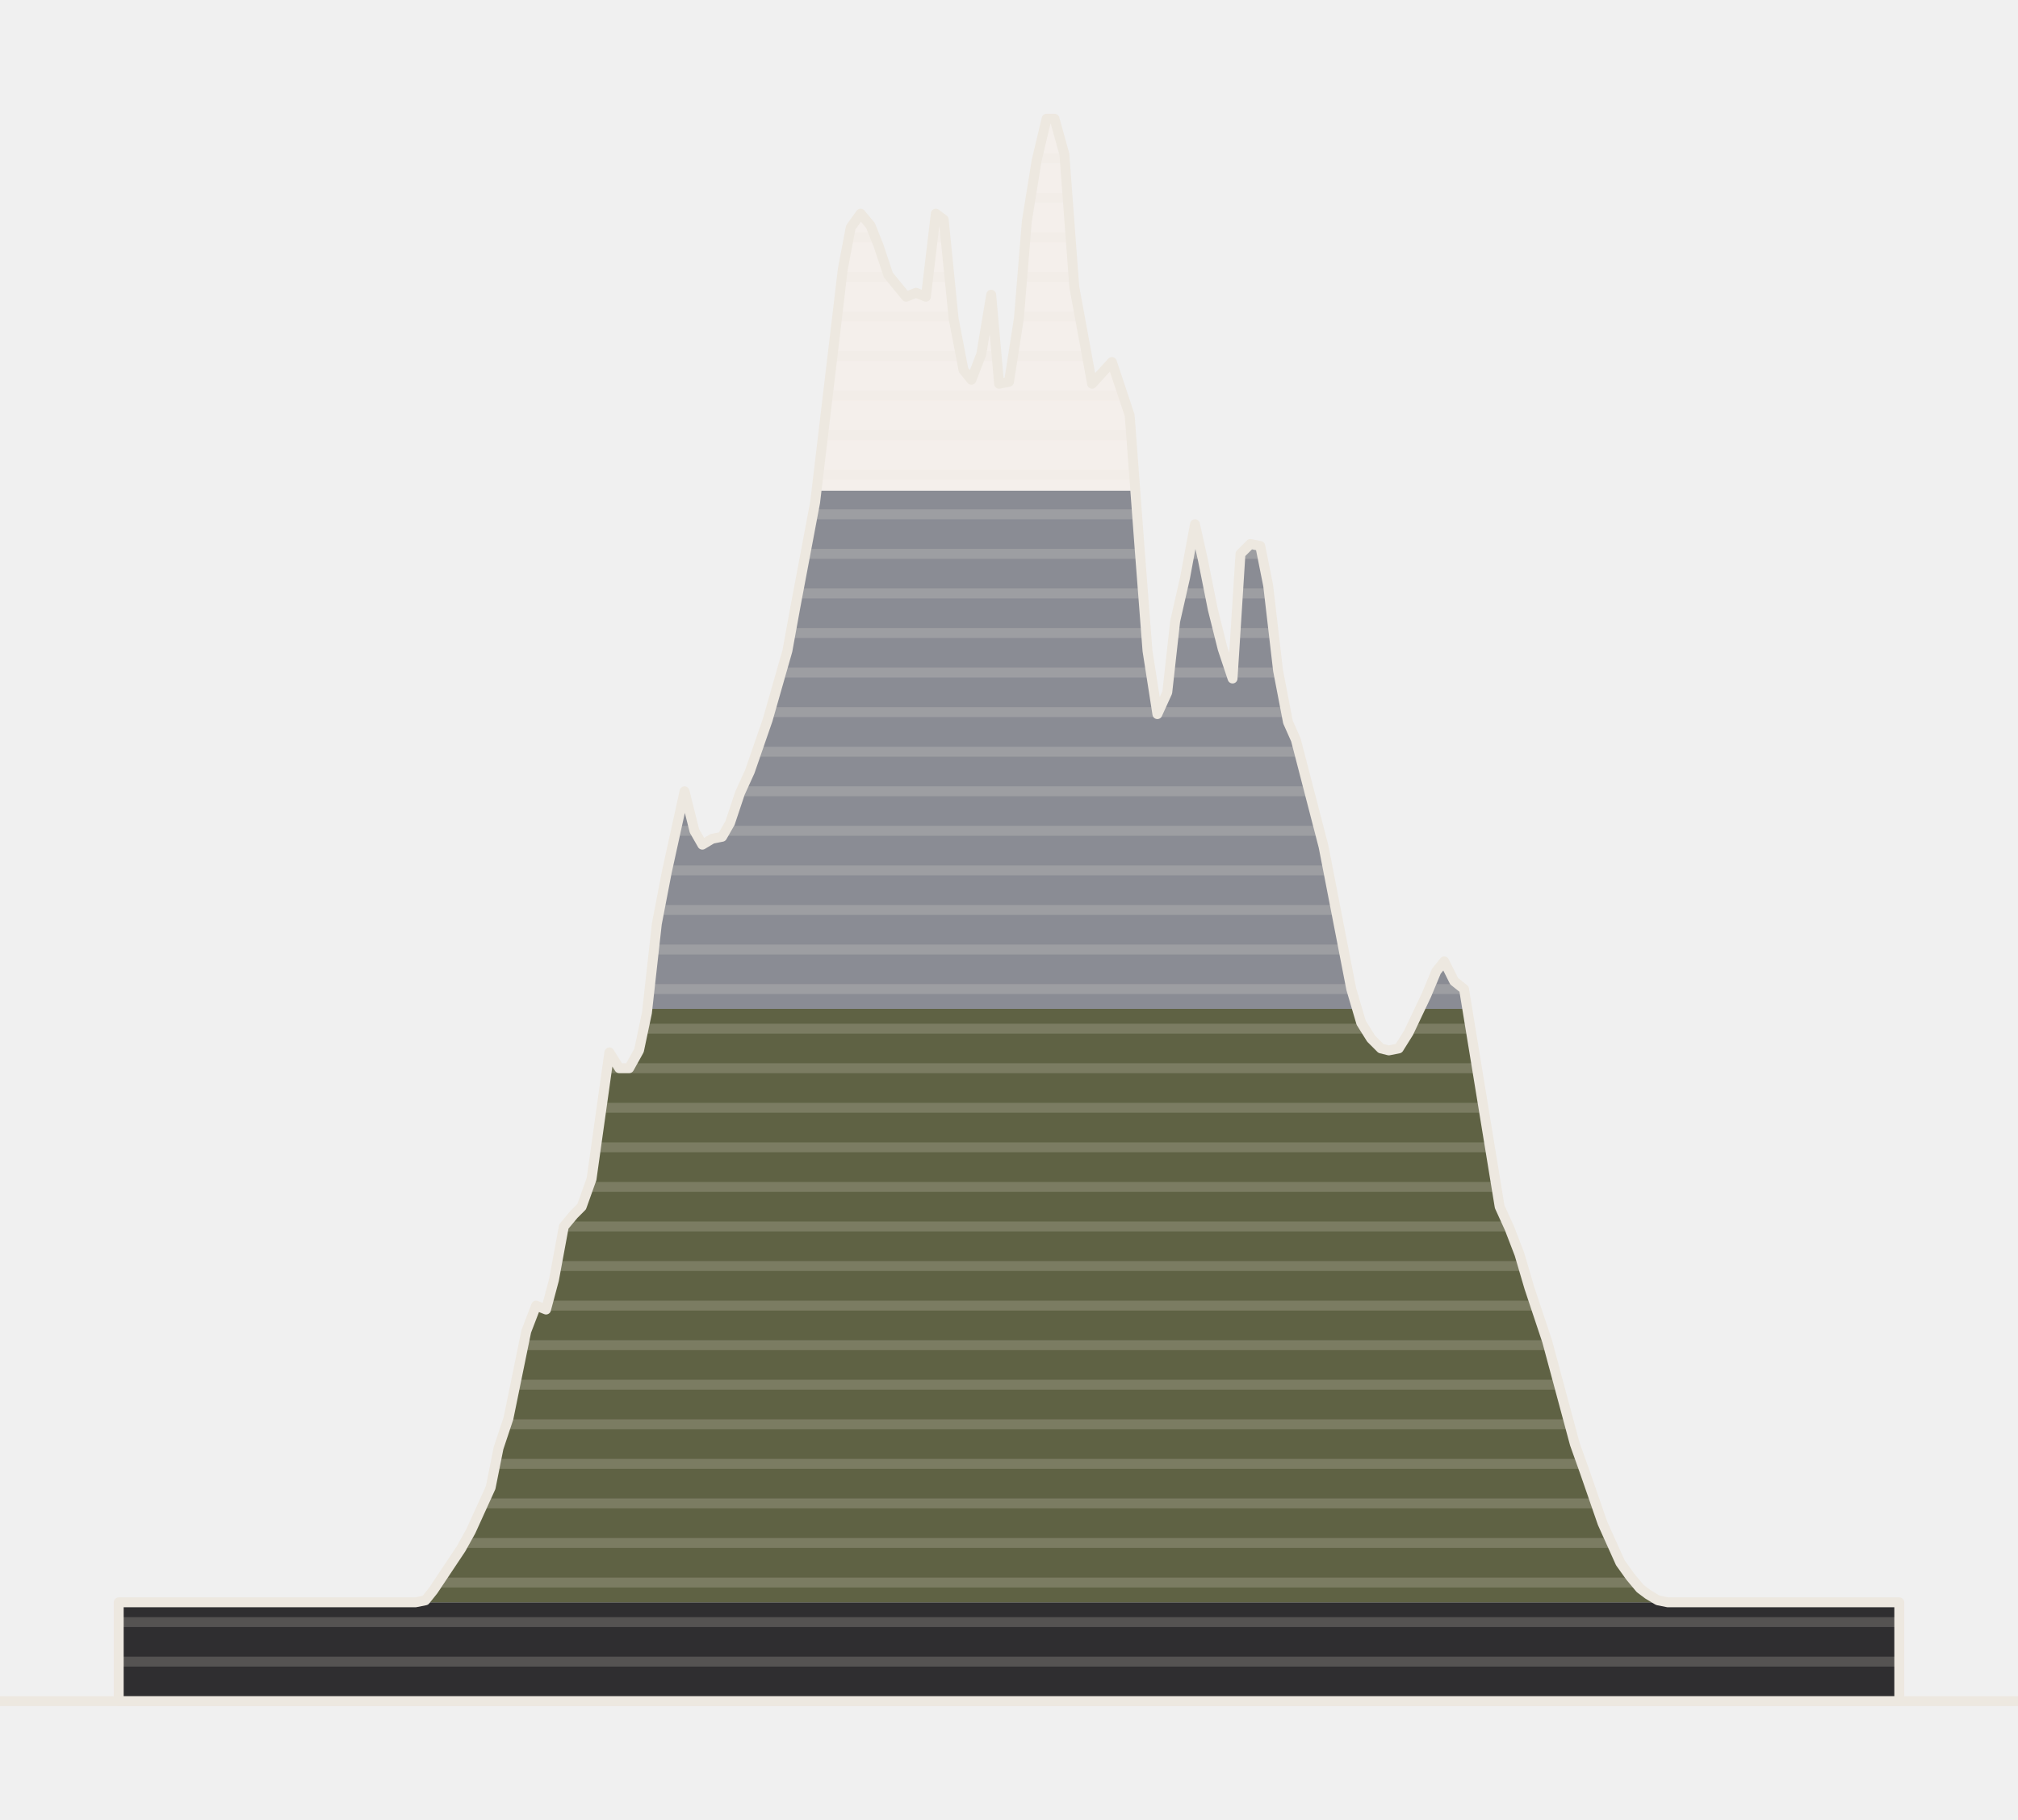
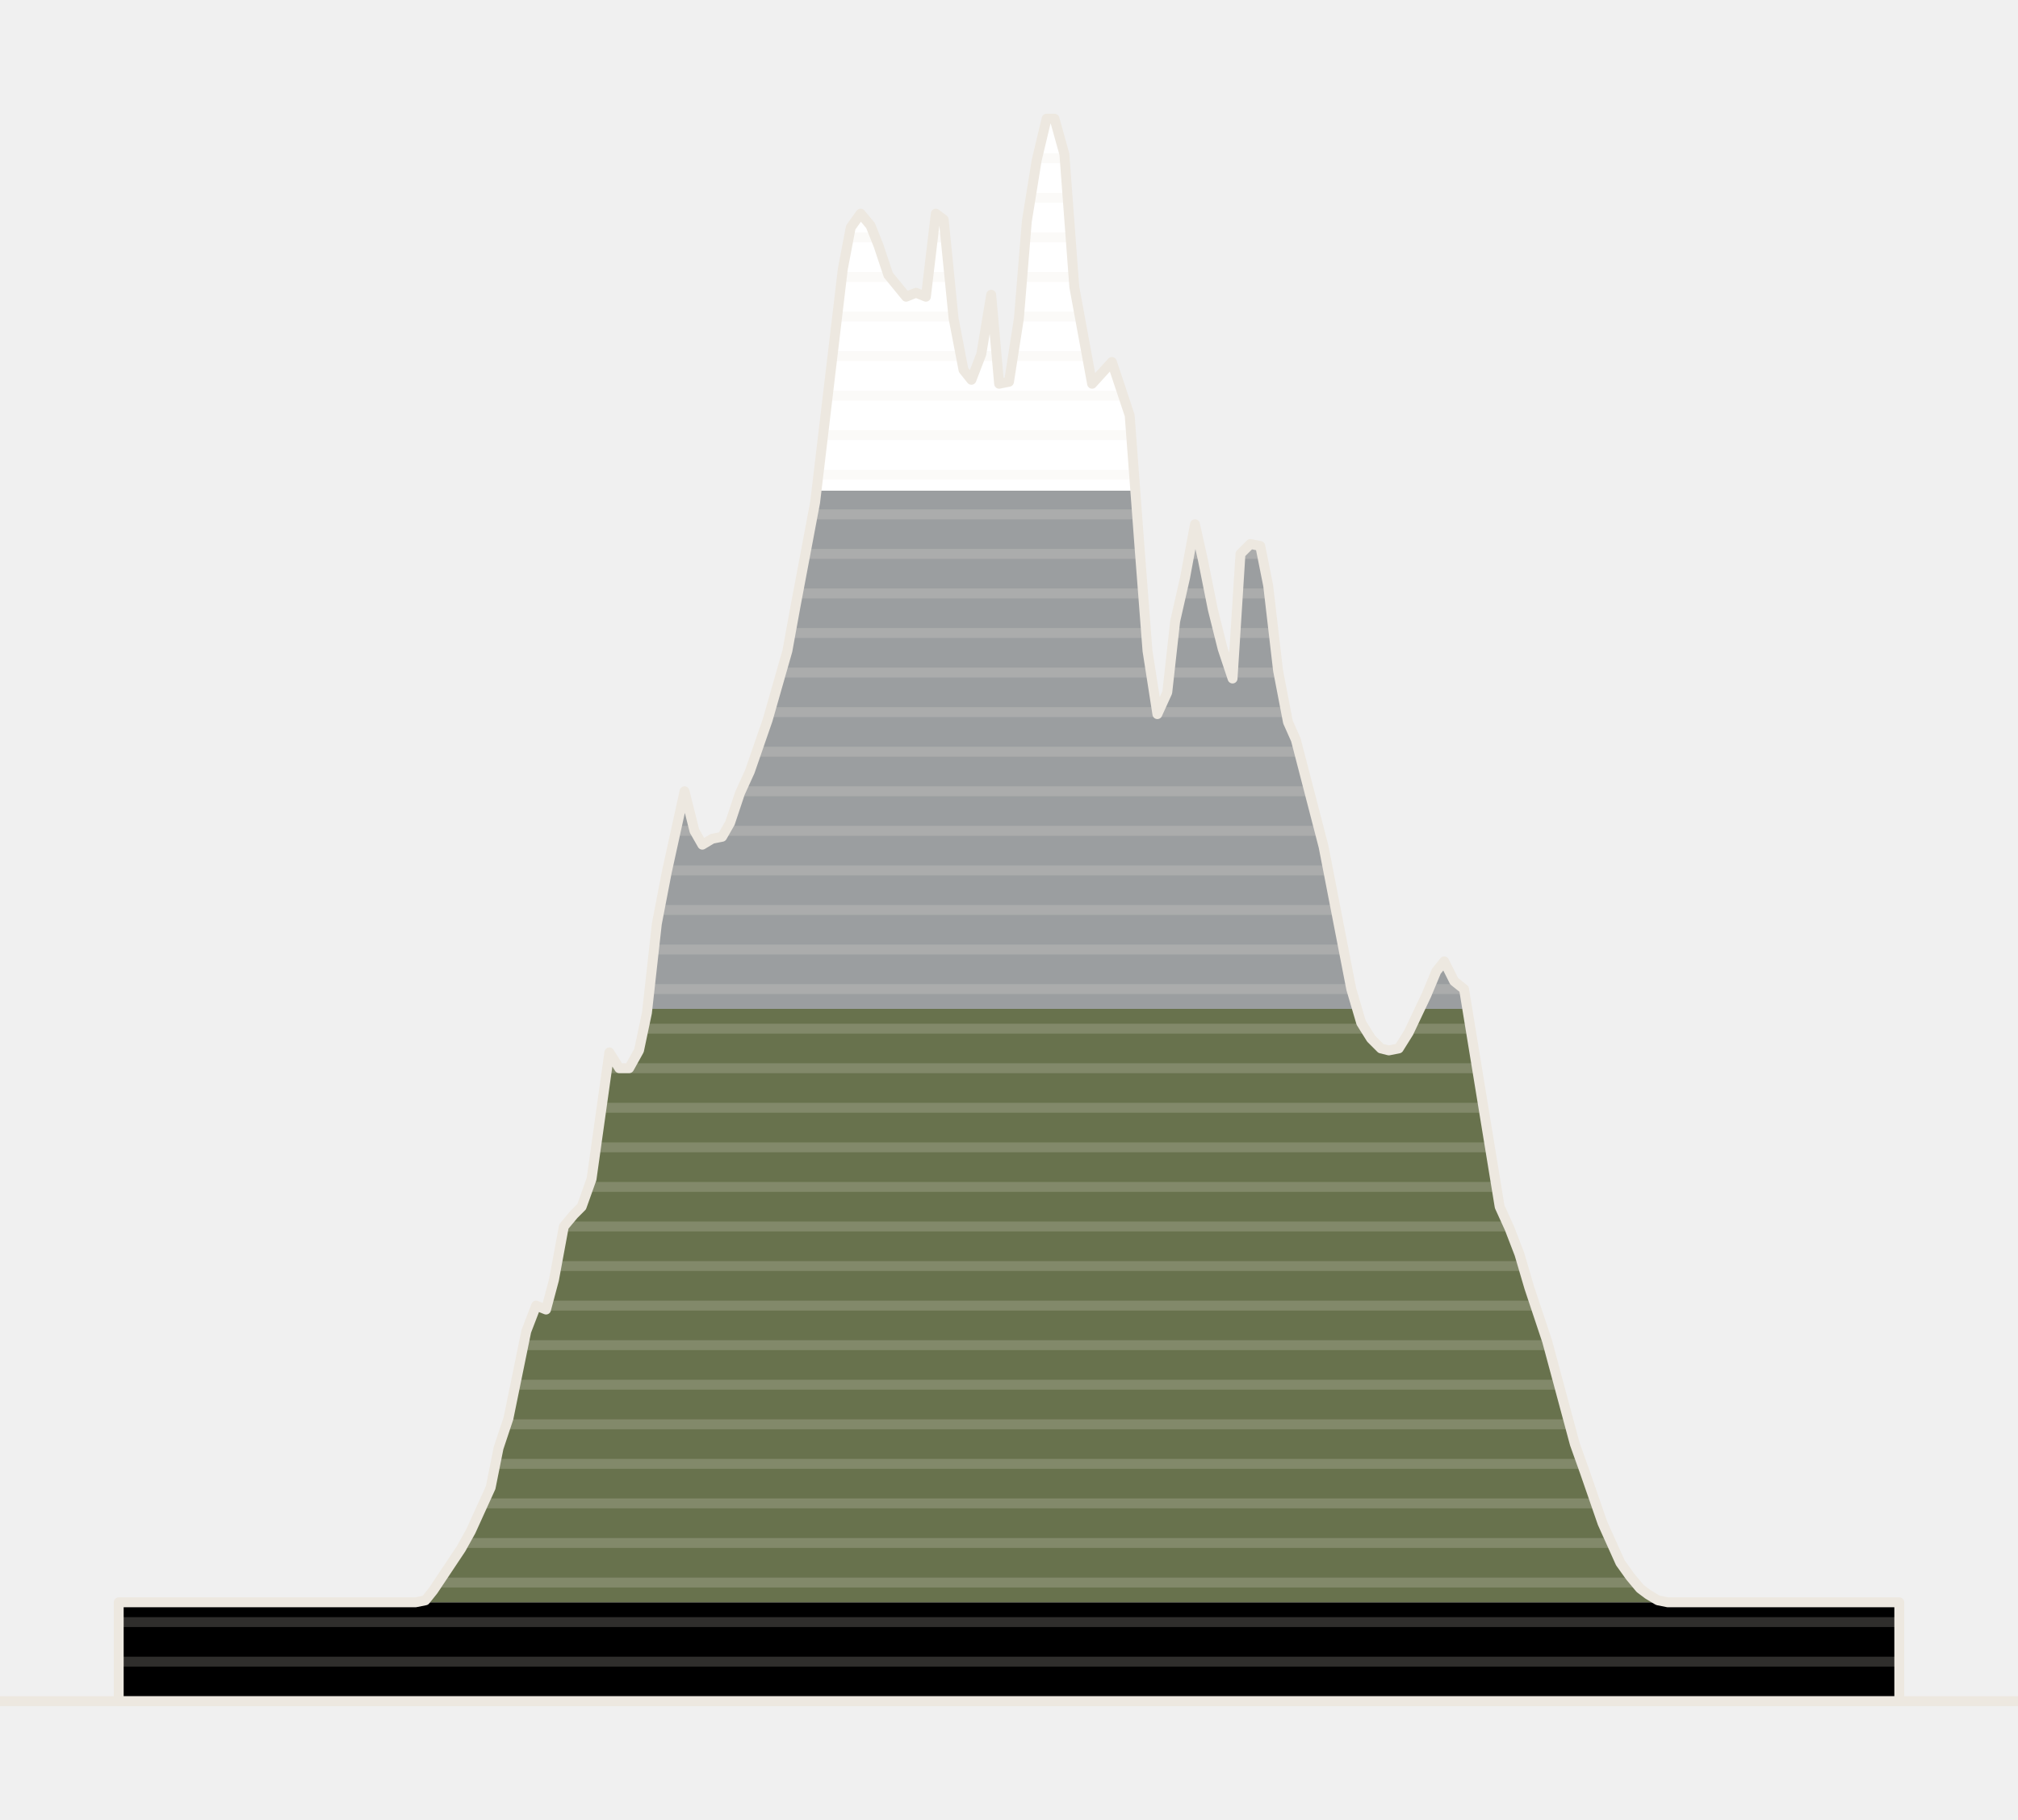
<svg xmlns="http://www.w3.org/2000/svg" class="s3d-montagne-poster" viewBox="-51 0 102 92" preserveAspectRatio="xMidYMid meet" aria-hidden="true" focusable="false">
  <defs>
    <clipPath id="s3d-mp-dark-sil">
      <path d="M-45 86L45 86L45 81L33.3 81L32.8 80.9L32.3 80.6L31.9 80.3L31.4 79.7L30.9 79L30 77L29.1 74.4L28.6 73L27.2 67.8L26.3 65.1L25.8 63.4L25.3 62.1L24.8 61L23 50L22.5 49.6L22 48.6L21.6 49.1L21.1 50.3L20.2 52.2L19.7 53L19.2 53.1L18.8 53L18.3 52.5L17.8 51.7L17.3 50L15.9 42.8L14.5 37.4L14.1 36.5L13.6 33.9L13.1 29.6L12.7 27.6L12.2 27.5L11.7 28L11.3 34.3L10.8 32.8L10.3 30.8L9.8 28.3L9.4 26.5L8.9 29.2L8.4 31.4L8 35L7.5 36.1L7 32.9L6.6 27.7L6.1 21L5.6 19.5L5.2 18.3L4.2 19.4L3.3 14.5L2.8 7.8L2.3 6L1.9 6L1.4 8.1L0.9 11.2L0.5 16.1L0 19.3L-0.5 19.4L-0.9 14.9L-1.4 17.9L-1.9 19.2L-2.3 18.7L-2.8 16.1L-3.3 11.1L-3.7 10.8L-4.2 15L-4.7 14.8L-5.2 15L-6.1 13.9L-6.6 12.4L-7 11.4L-7.5 10.8L-8 11.5L-8.4 13.6L-9.8 25.4L-10.8 30.7L-11.2 32.9L-12.2 36.4L-13.1 39L-13.6 40.1L-14.1 41.6L-14.5 42.3L-15 42.4L-15.5 42.7L-15.9 42L-16.4 40L-17.3 44.1L-17.8 46.7L-18.3 51.2L-18.7 53.1L-19.2 54L-19.7 54L-20.2 53.2L-21.1 59.6L-21.6 61L-22 61.4L-22.5 62L-23 64.7L-23.4 66.2L-23.9 66L-24.4 67.3L-25.3 71.7L-25.8 73.2L-26.2 75.2L-27.2 77.4L-27.7 78.3L-29.1 80.4L-29.5 80.9L-30 81L-45 81Z" />
    </clipPath>
  </defs>
  <g clip-path="url(#s3d-mp-dark-sil)">
-     <rect x="-51" y="81" width="102" height="5" fill="#2F2E30" />
-     <rect x="-51" y="51" width="102" height="30" fill="#5F6244" />
-     <rect x="-51" y="24.8" width="102" height="26.2" fill="#8A8C94" />
-     <rect x="-51" y="6" width="102" height="18.8" fill="#F4EFEB" />
+     <rect x="-51" y="81" width="102" height="5" fill="#000000" />
+     <rect x="-51" y="51" width="102" height="30" fill="#68724D" />
+     <rect x="-51" y="24.8" width="102" height="26.2" fill="#9B9EA0" />
+     <rect x="-51" y="6" width="102" height="18.8" fill="#FFFFFF" />
    <path d="M-51 84H51M-51 82H51M-51 80H51M-51 78H51M-51 76H51M-51 74H51M-51 72H51M-51 70H51M-51 68H51M-51 66H51M-51 64H51M-51 62H51M-51 60H51M-51 58H51M-51 56H51M-51 54H51M-51 52H51M-51 50H51M-51 48H51M-51 46H51M-51 44H51M-51 42H51M-51 40H51M-51 38H51M-51 36H51M-51 34H51M-51 32H51M-51 30H51M-51 28H51M-51 26H51M-51 24H51M-51 22H51M-51 20H51M-51 18H51M-51 16H51M-51 14H51M-51 12H51M-51 10H51M-51 8H51" stroke="#EDE8E0" stroke-opacity="0.2" stroke-width="0.5" vector-effect="non-scaling-stroke" />
  </g>
  <path d="M-45 86L45 86L45 81L33.3 81L32.8 80.9L32.3 80.6L31.9 80.3L31.4 79.7L30.9 79L30 77L29.1 74.4L28.6 73L27.2 67.8L26.3 65.1L25.8 63.4L25.3 62.1L24.8 61L23 50L22.5 49.6L22 48.6L21.6 49.1L21.1 50.3L20.2 52.2L19.7 53L19.2 53.1L18.8 53L18.3 52.5L17.8 51.7L17.3 50L15.9 42.8L14.5 37.4L14.1 36.5L13.6 33.9L13.1 29.6L12.7 27.6L12.2 27.5L11.7 28L11.3 34.3L10.8 32.8L10.3 30.8L9.8 28.3L9.4 26.5L8.9 29.2L8.4 31.4L8 35L7.5 36.1L7 32.9L6.6 27.7L6.1 21L5.6 19.5L5.2 18.3L4.2 19.4L3.3 14.5L2.8 7.8L2.3 6L1.9 6L1.4 8.1L0.9 11.2L0.5 16.1L0 19.3L-0.5 19.4L-0.9 14.9L-1.4 17.9L-1.9 19.2L-2.3 18.7L-2.8 16.1L-3.3 11.1L-3.7 10.8L-4.2 15L-4.7 14.8L-5.2 15L-6.1 13.9L-6.6 12.4L-7 11.4L-7.5 10.8L-8 11.5L-8.4 13.6L-9.8 25.4L-10.8 30.7L-11.2 32.9L-12.2 36.4L-13.1 39L-13.6 40.1L-14.1 41.6L-14.5 42.3L-15 42.4L-15.5 42.7L-15.9 42L-16.4 40L-17.3 44.1L-17.8 46.7L-18.3 51.2L-18.7 53.1L-19.2 54L-19.7 54L-20.2 53.2L-21.1 59.6L-21.6 61L-22 61.4L-22.5 62L-23 64.7L-23.4 66.2L-23.9 66L-24.4 67.3L-25.3 71.7L-25.8 73.2L-26.2 75.2L-27.2 77.4L-27.7 78.3L-29.1 80.4L-29.5 80.9L-30 81L-45 81Z" fill="none" stroke="#EDE8E0" stroke-width="0.5" stroke-linejoin="round" vector-effect="non-scaling-stroke" />
  <path d="M-51 86H51" stroke="#EDE8E0" stroke-width="0.5" vector-effect="non-scaling-stroke" />
</svg>
